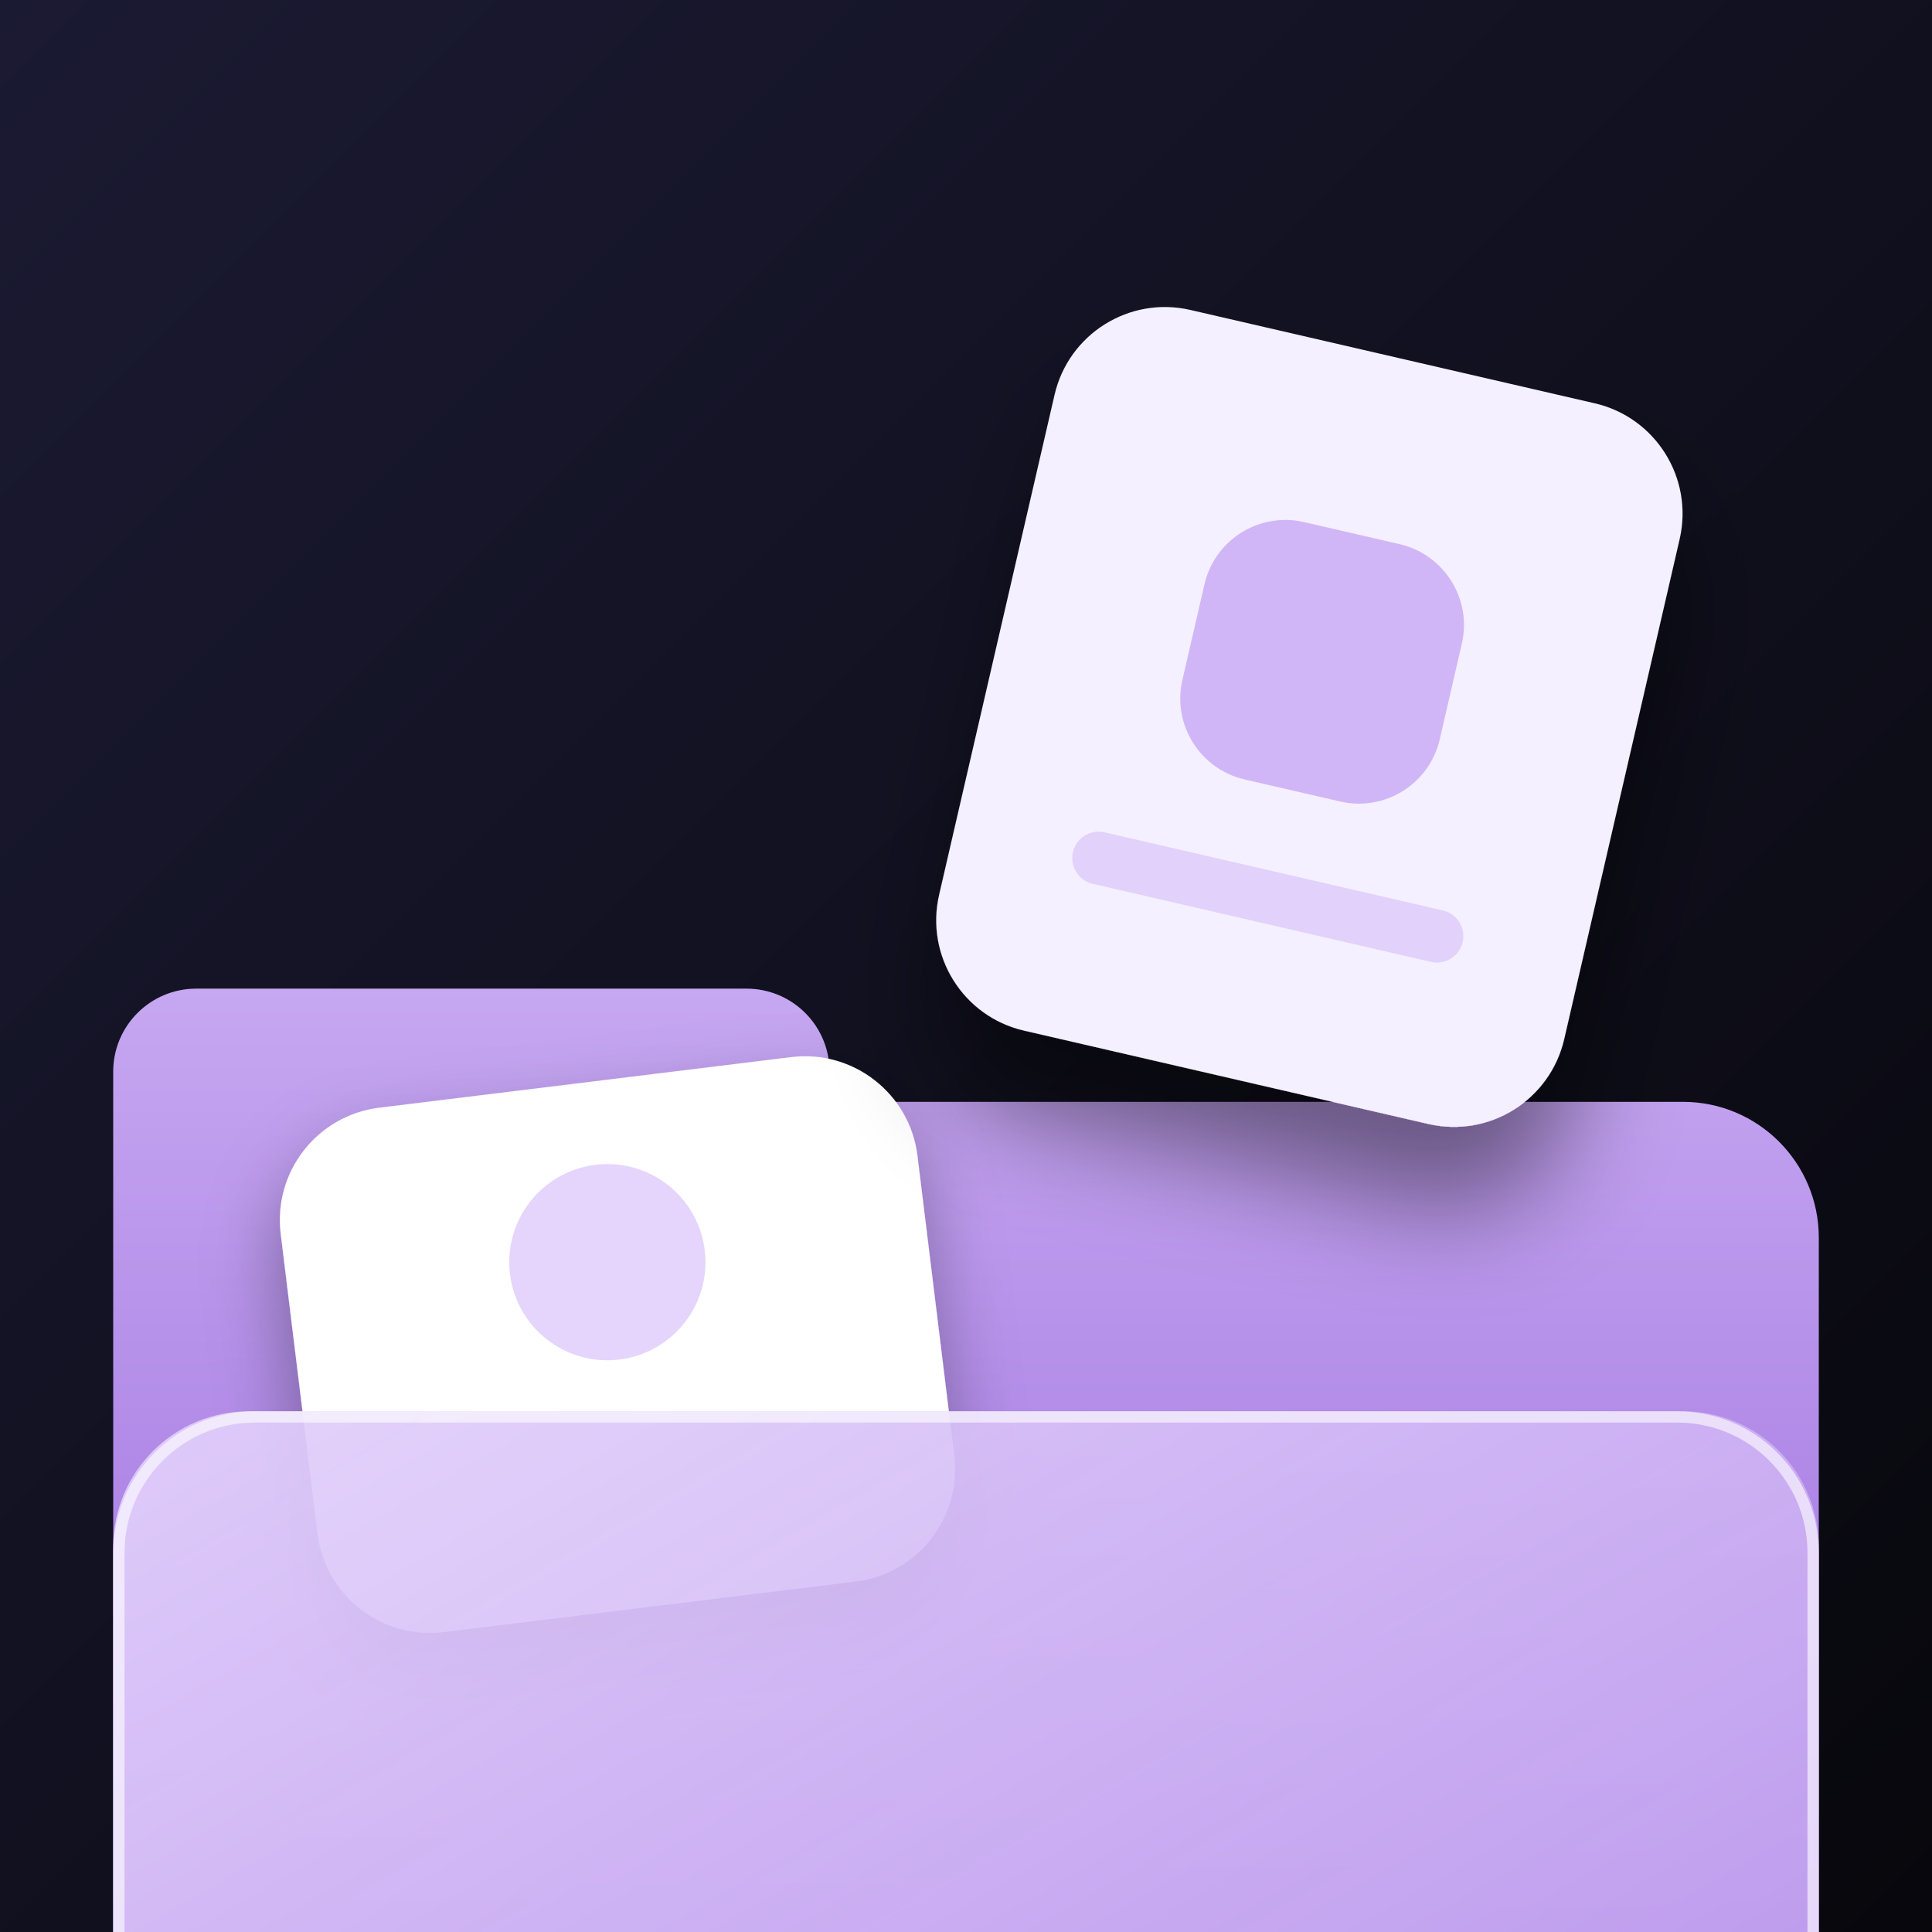
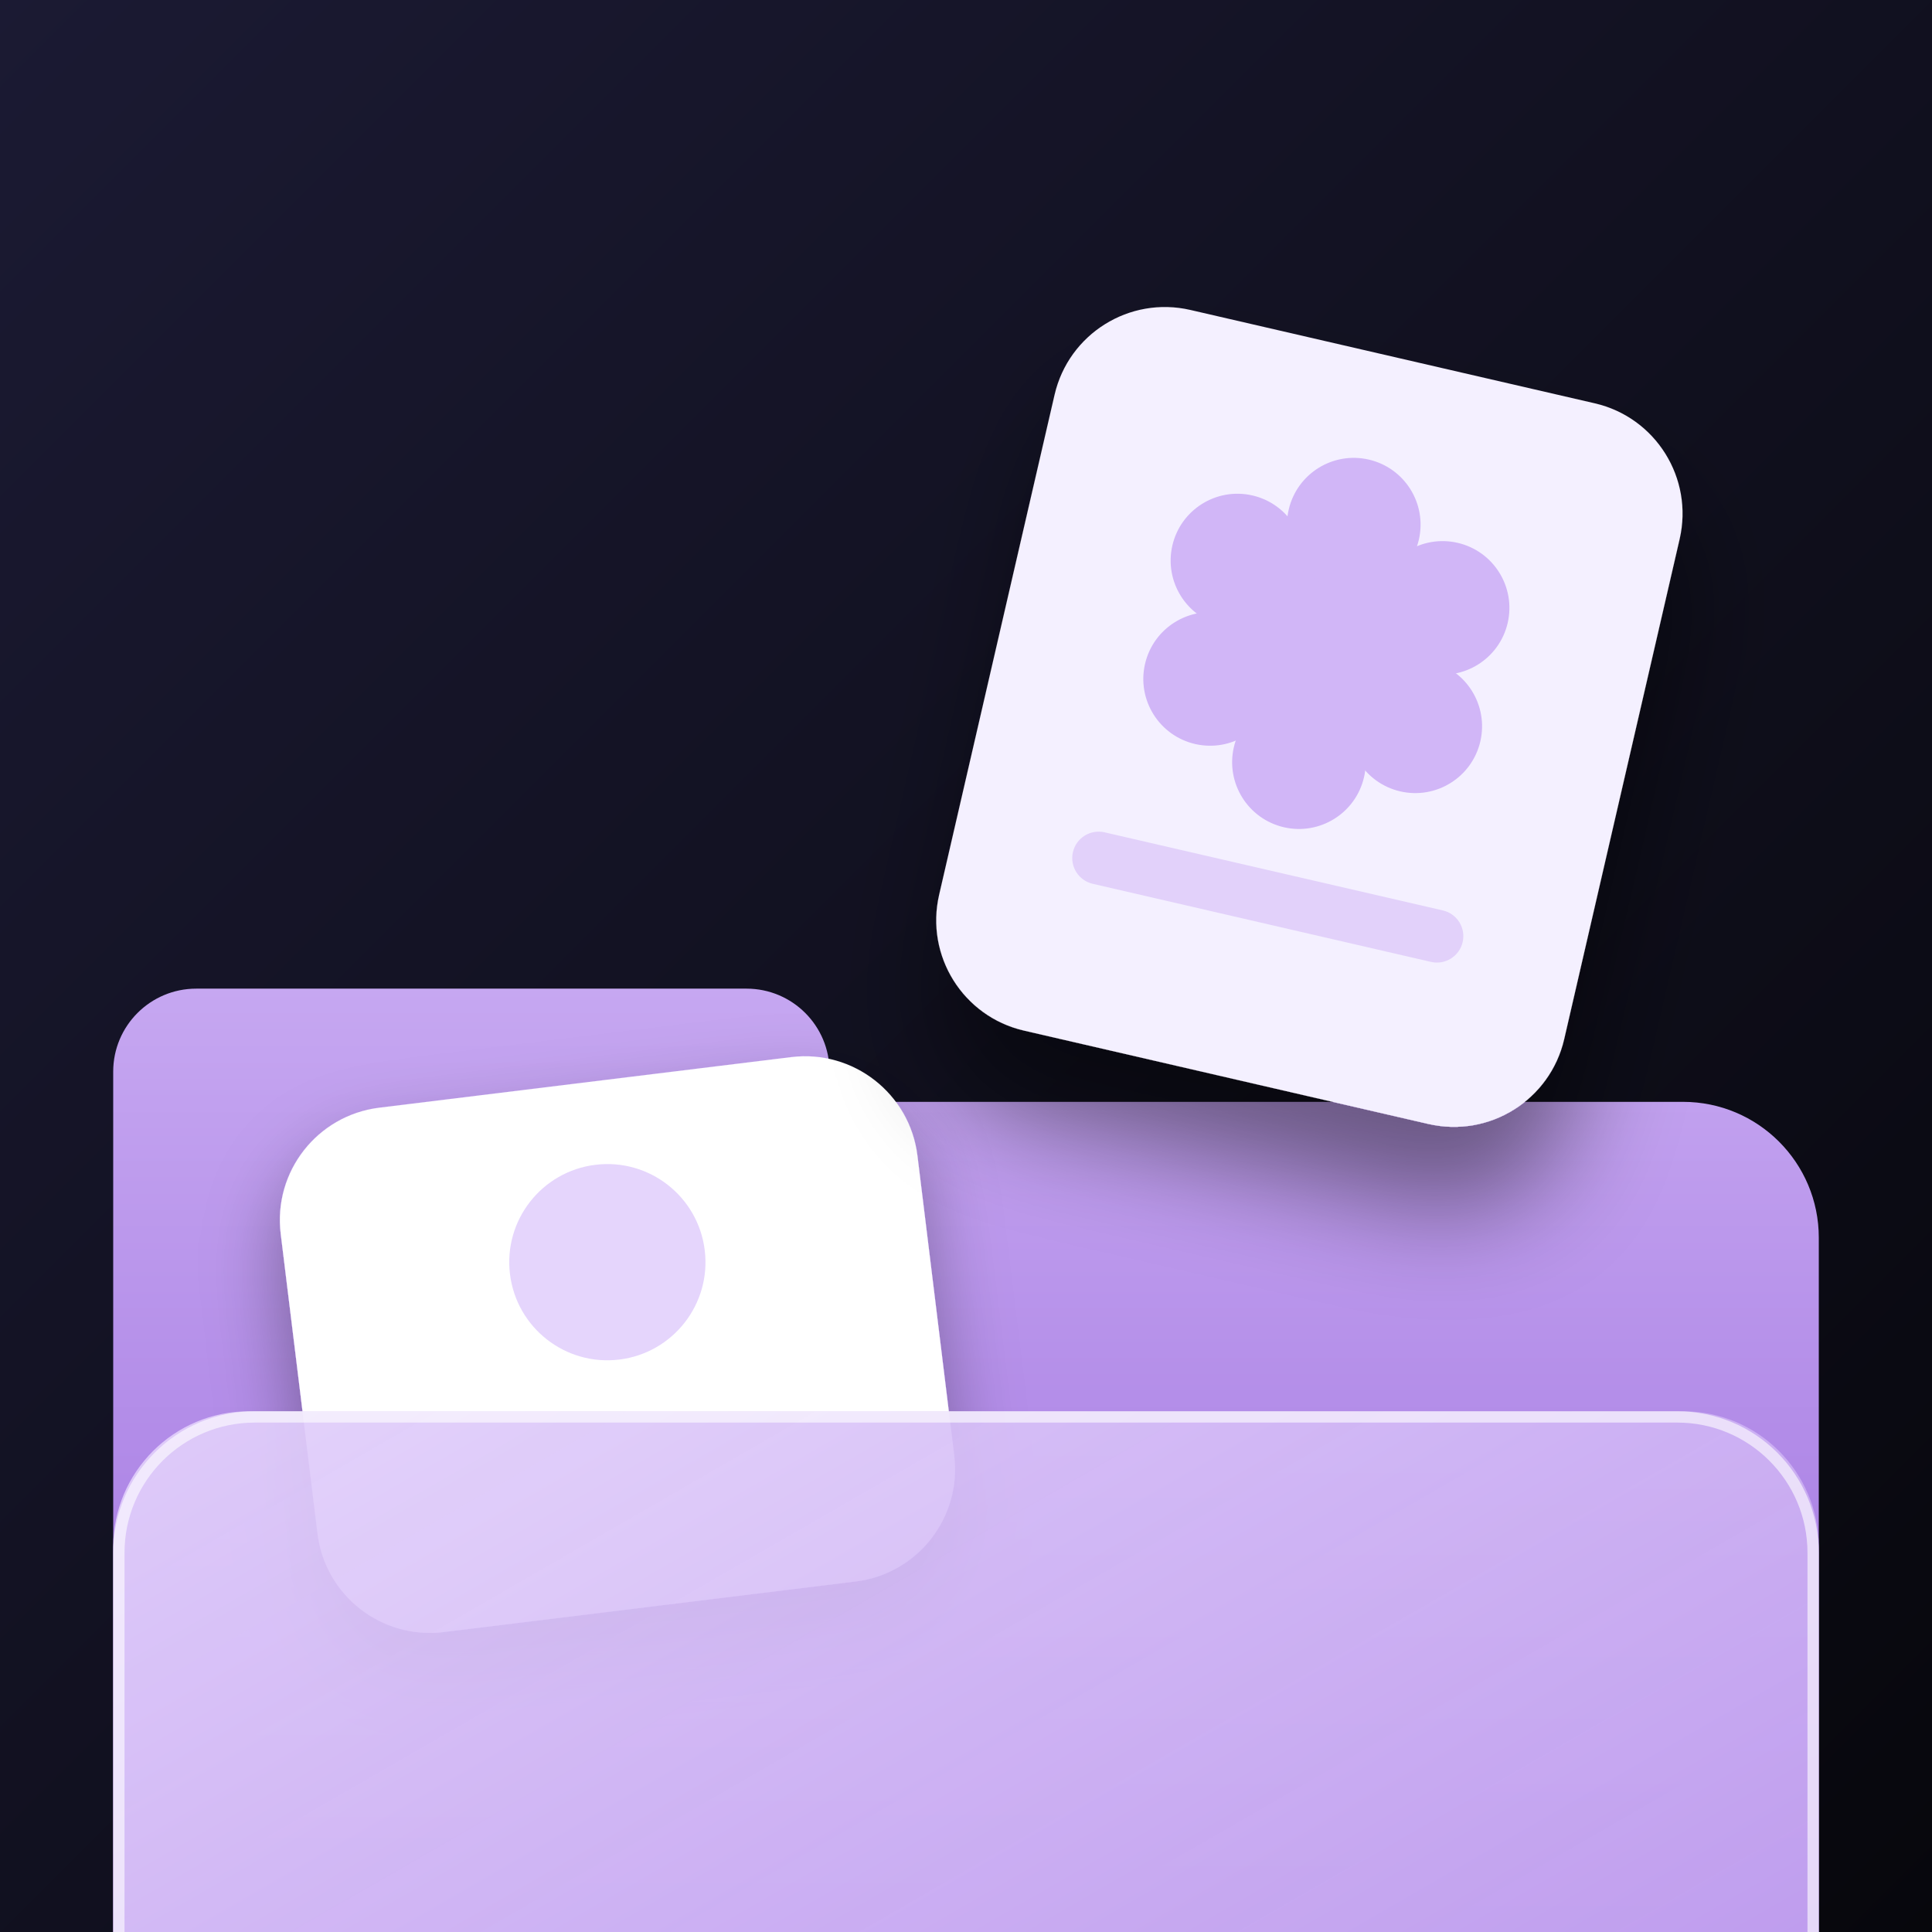
<svg xmlns="http://www.w3.org/2000/svg" viewBox="0 0 512 512">
  <defs>
    <linearGradient id="bg" x1="0" y1="0" x2="1" y2="1">
      <stop offset="0" stop-color="#1b1a33" />
      <stop offset="1" stop-color="#07070c" />
    </linearGradient>
    <linearGradient id="back" x1="0" y1="262" x2="0" y2="562" gradientUnits="userSpaceOnUse">
      <stop offset="0" stop-color="#c6a7f1" />
      <stop offset="1" stop-color="#9462da" />
    </linearGradient>
    <linearGradient id="front" x1="0" y1="0" x2="1" y2="1">
      <stop offset="0" stop-color="#e2d0fb" stop-opacity="0.93" />
      <stop offset="1" stop-color="#bb97ed" stop-opacity="0.86" />
    </linearGradient>
    <filter id="shadow" x="-20%" y="-20%" width="140%" height="150%">
      <feDropShadow dx="0" dy="10" stdDeviation="10" flood-color="#000" flood-opacity="0.35" />
    </filter>
    <filter id="lift" x="-30%" y="-30%" width="160%" height="170%">
      <feDropShadow dx="0" dy="22" stdDeviation="14" flood-color="#000" flood-opacity="0.45" />
    </filter>
  </defs>
  <rect width="512" height="512" fill="url(#bg)" />
  <path d="M30 620 V284 A22 22 0 0 1 52 262 H197.84 A22 22 0 0 1 219.84 284 V292 H446 A36 36 0 0 1 482 328 V620 Z" fill="url(#back)" />
  <g filter="url(#shadow)">
    <g transform="rotate(-7 169 400)">
      <rect x="84" y="286" width="170" height="140" rx="30" fill="#ffffff" />
      <circle cx="169" cy="334" r="26" fill="#e5d5fc" />
    </g>
  </g>
  <g filter="url(#lift)">
    <g transform="rotate(13 347 190)">
      <rect x="262" y="92" width="170" height="196" rx="30" fill="#f4f0ff" />
-       <rect x="312" y="140" width="70" height="70" rx="22" fill="#d1b6f7" />
+       <g fill="#d1b6f7">
+         <circle cx="347" cy="170" r="28.4" />
+         <circle cx="347.0" cy="137.7" r="17.7" />
+         <circle cx="319.1" cy="153.9" r="17.7" />
+         <circle cx="319.1" cy="186.1" r="17.7" />
+         <circle cx="347.0" cy="202.3" r="17.7" />
+         <circle cx="374.9" cy="186.1" r="17.7" />
+         <circle cx="374.9" cy="153.9" r="17.7" />
+       </g>
      <rect x="294" y="232" width="106" height="14" rx="7" fill="#e2d1fa" />
    </g>
  </g>
  <rect x="30" y="374" width="452" height="260" rx="36" fill="url(#front)" />
  <rect x="31.5" y="375.5" width="449" height="260" rx="36" fill="none" stroke="#ffffff" stroke-opacity="0.6" stroke-width="3" />
</svg>
